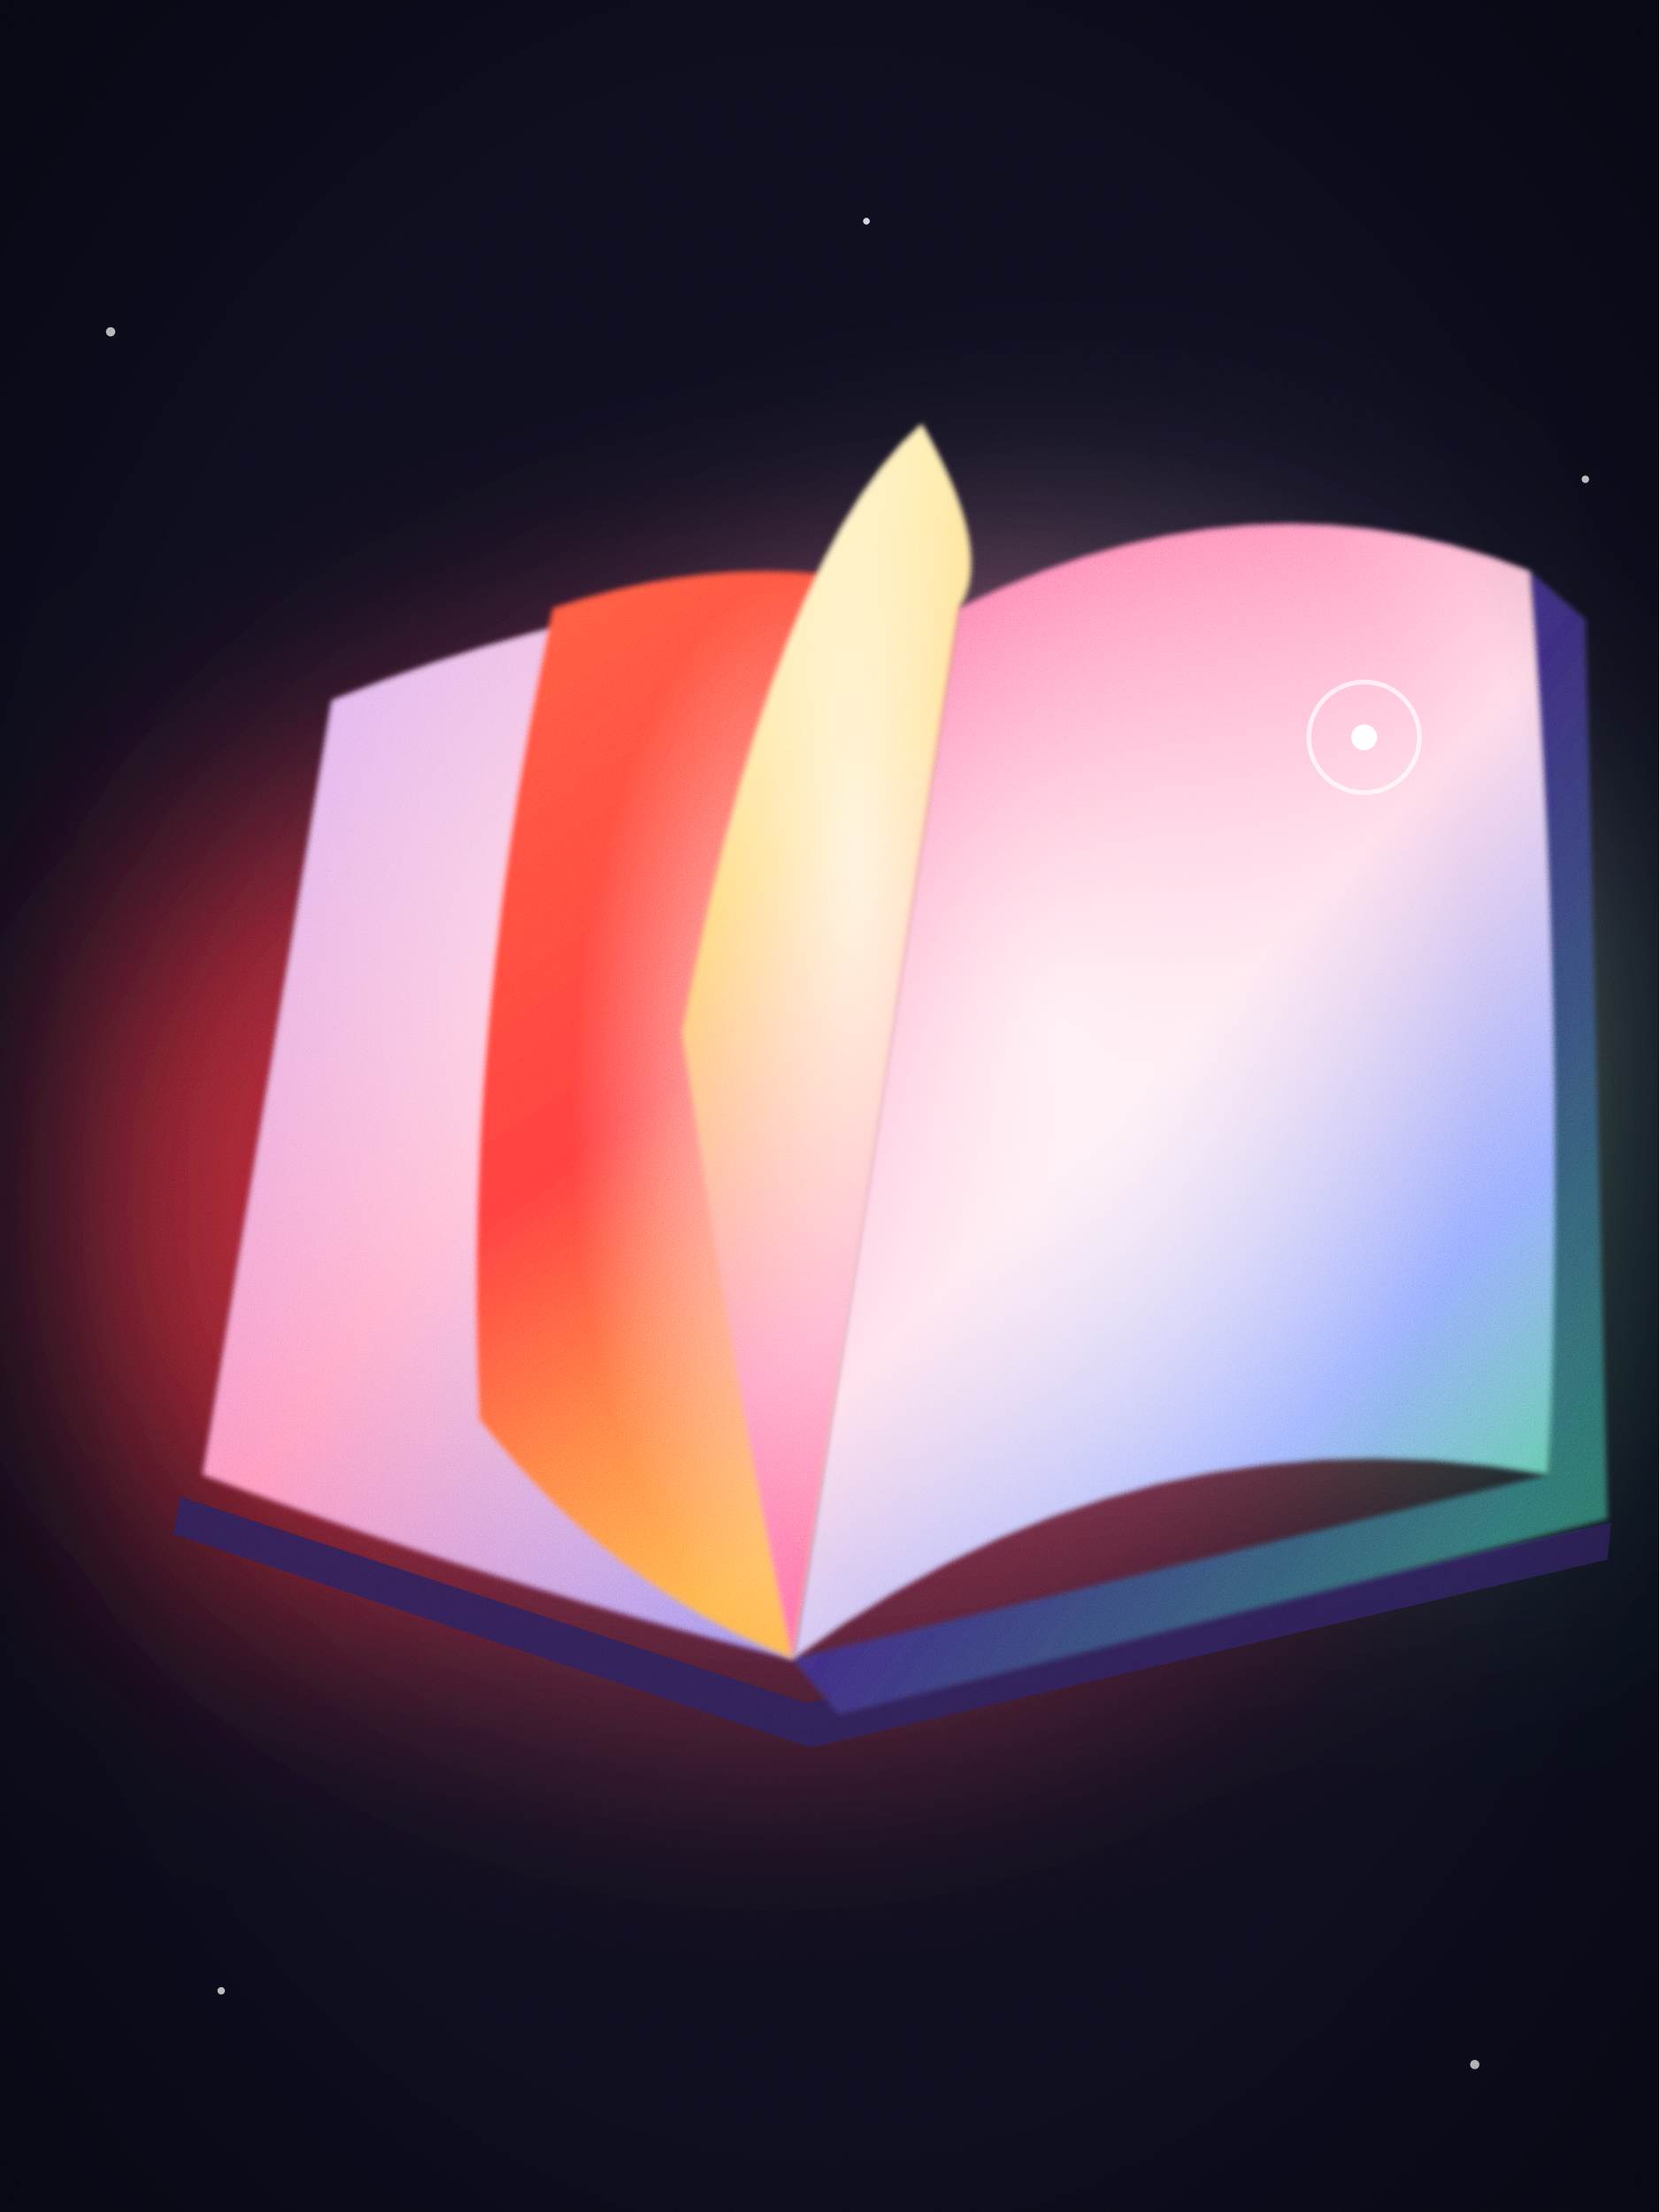
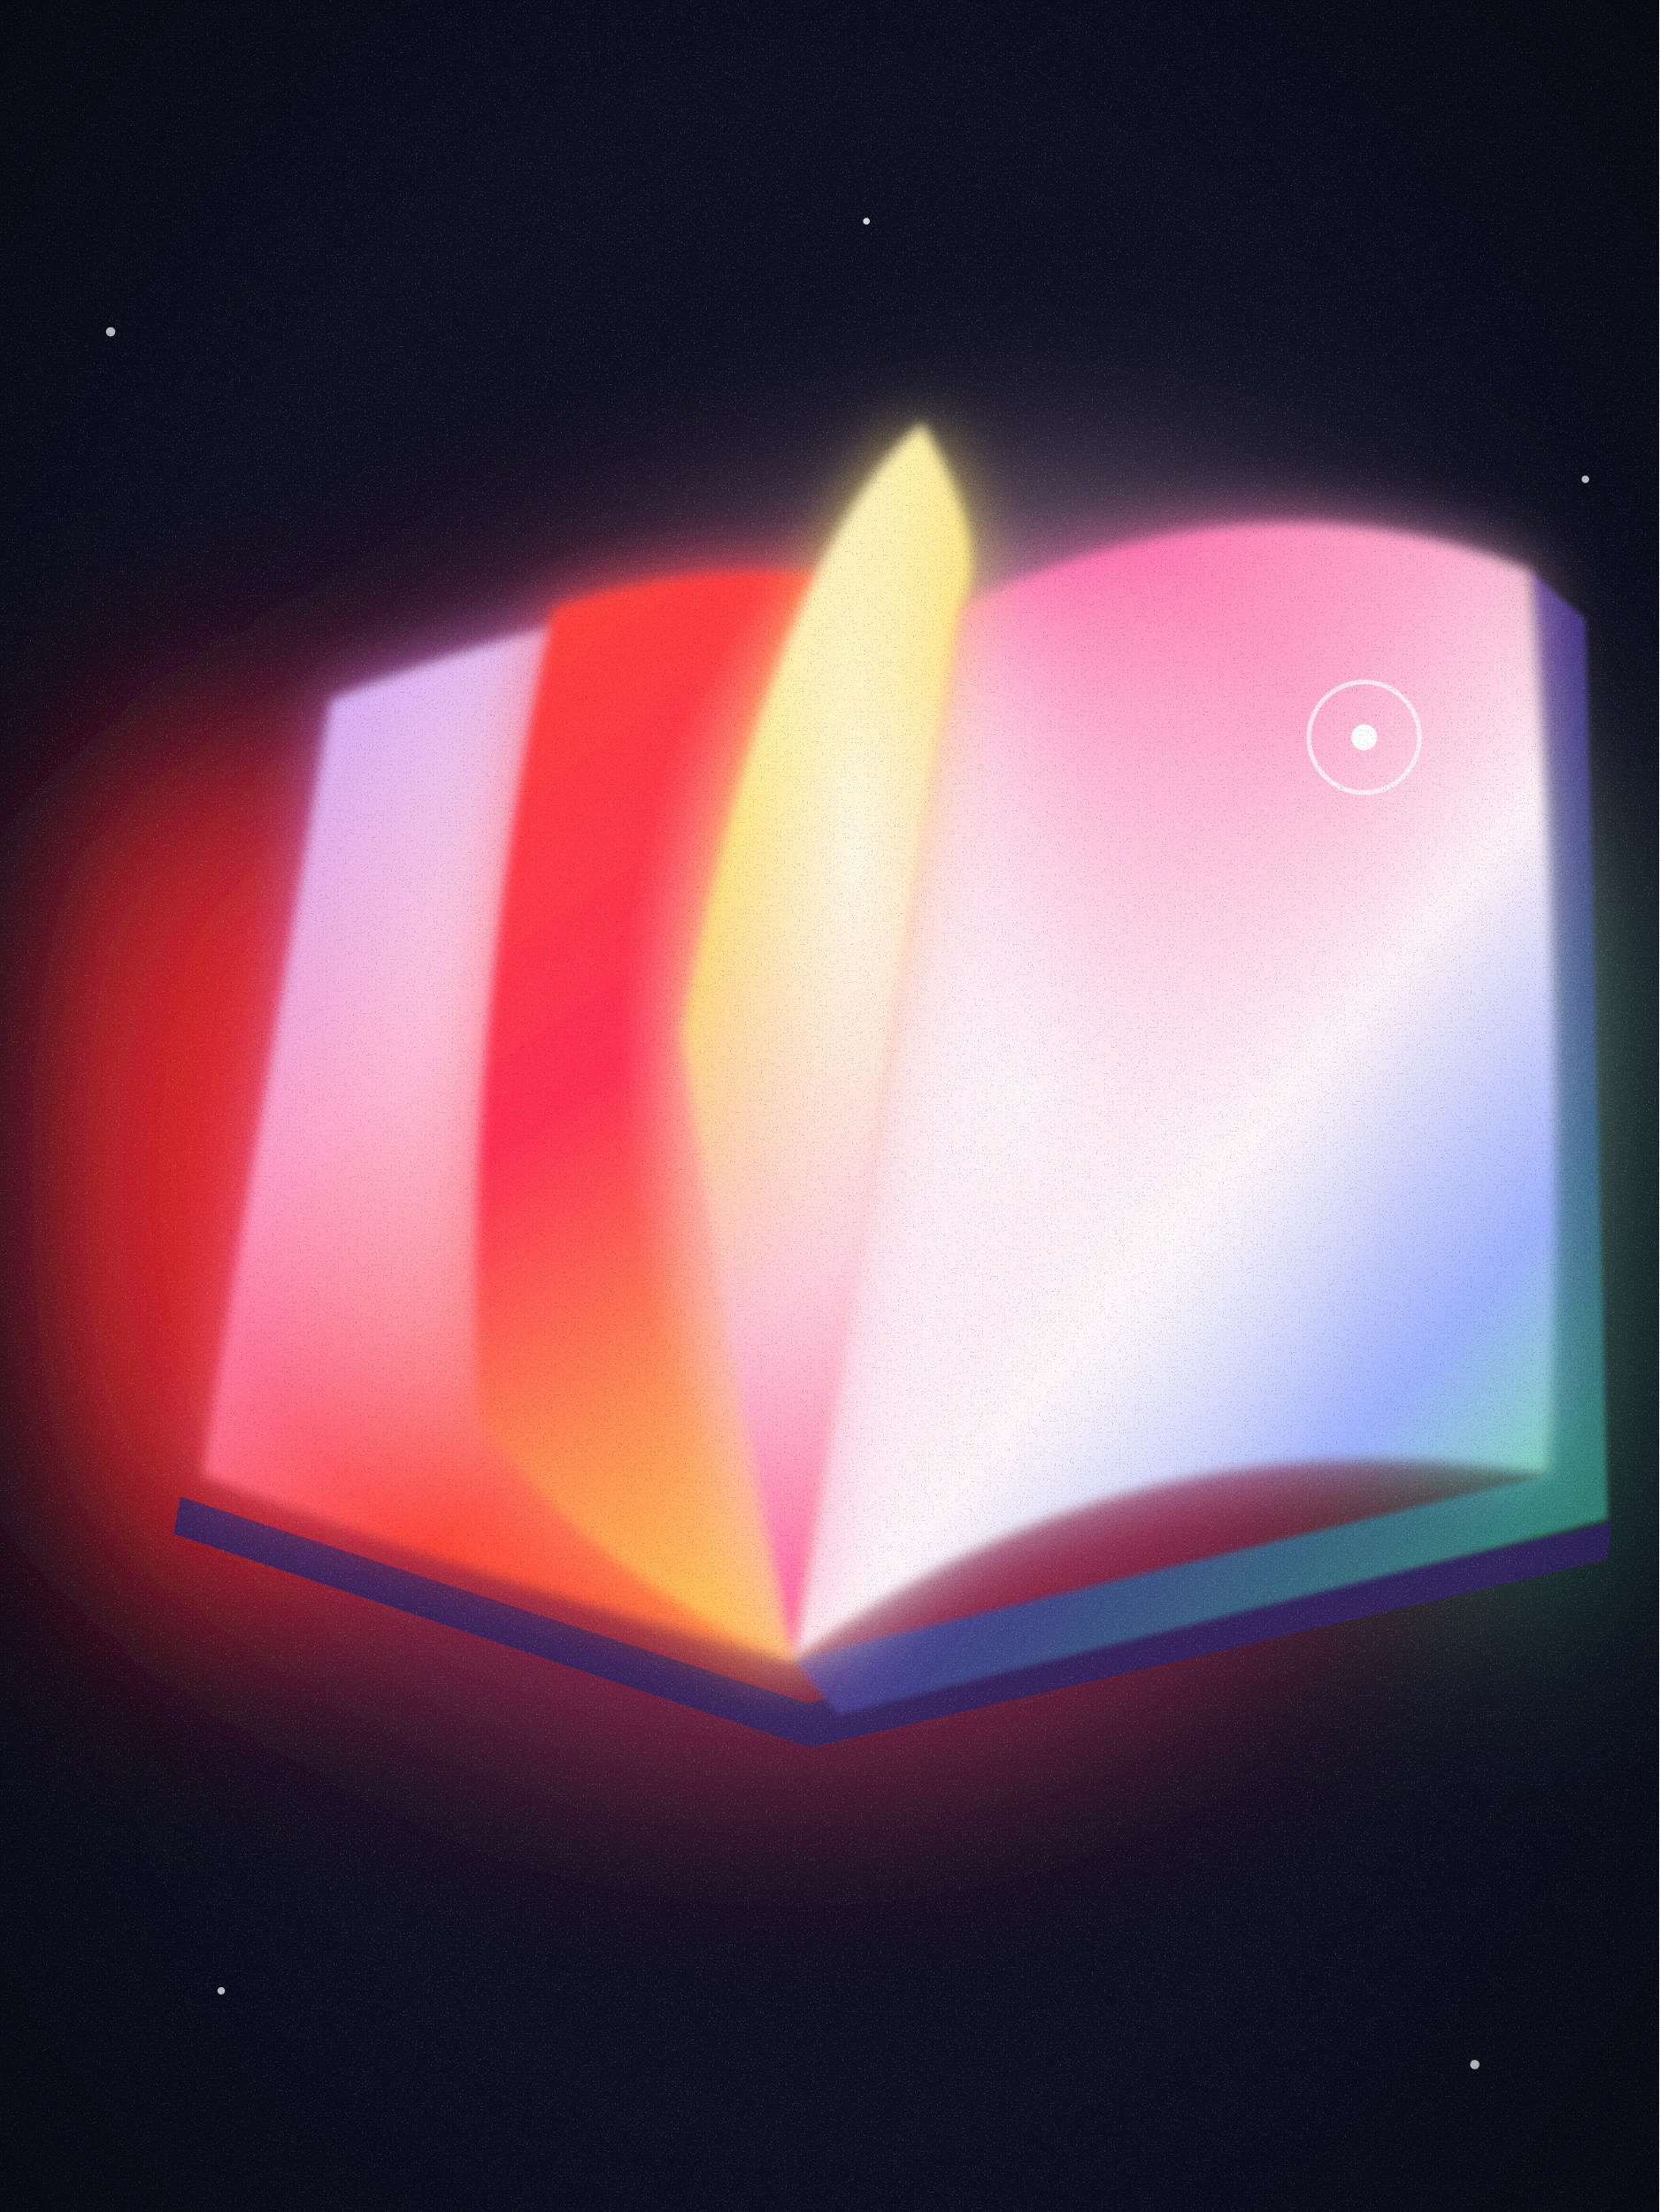
<svg xmlns="http://www.w3.org/2000/svg" viewBox="0 0 900 1200" width="900" height="1200">
  <defs>
    <filter id="n">
      <feTurbulence type="fractalNoise" baseFrequency="1.1" numOctaves="2" stitchTiles="stitch" />
      <feColorMatrix values="0 0 0 0 0.5  0 0 0 0 0.5  0 0 0 0 0.5  0 0 0 1 0" />
    </filter>
    <radialGradient id="v" cx="50%" cy="50%" r="75%">
      <stop offset="60%" stop-color="#000" stop-opacity="0" />
      <stop offset="100%" stop-color="#000" stop-opacity="0.45" />
    </radialGradient>
  </defs>
  <rect width="900" height="1200" fill="#0c0d1c" />
  <defs>
    <filter id="glow-b" x="-50%" y="-50%" width="200%" height="200%">
-       <feGaussianBlur stdDeviation="70" />
+       <feGaussianBlur stdDeviation="60" />
    </filter>
  </defs>
  <g filter="url(#glow-b)">
-     <ellipse cx="420" cy="640" rx="360" ry="300" fill="#ff4d6d" opacity="0.42" />
-     <ellipse cx="580" cy="520" rx="250" ry="220" fill="#ffc2e0" opacity="0.32" />
-     <ellipse cx="170" cy="660" rx="120" ry="210" fill="#ff2a2a" opacity="0.5" />
-     <ellipse cx="820" cy="640" rx="90" ry="200" fill="#48e08a" opacity="0.25" />
+     <ellipse cx="430" cy="640" rx="380" ry="320" fill="#ff3d6e" opacity="0.5" />
+     <ellipse cx="560" cy="500" rx="260" ry="230" fill="#ffd0e6" opacity="0.4" />
+     <ellipse cx="130" cy="640" rx="120" ry="240" fill="#ff2020" opacity="0.75" />
+     <ellipse cx="840" cy="660" rx="90" ry="220" fill="#48e08a" opacity="0.35" />
  </g>
  <path d="M 98 812 L 438 924 L 874 826 L 872 846 L 440 948 L 94 832 Z" fill="#2b1f55" opacity="0.9" />
  <defs>
    <linearGradient id="block-g" x1="0" y1="0" x2="1" y2="1">
      <stop offset="0" stop-color="#5a4ab8" stop-opacity="1" />
      <stop offset="0.5" stop-color="#3b2c7a" stop-opacity="1" />
      <stop offset="1" stop-color="#2a8a6a" stop-opacity="1" />
    </linearGradient>
    <filter id="block-e" x="-50%" y="-50%" width="200%" height="200%">
      <feGaussianBlur stdDeviation="1.5" />
    </filter>
  </defs>
  <path d="M 830 310 L 860 336 L 872 824 L 455 930 L 430 900 L 840 800 Z" fill="url(#block-g)" filter="url(#block-e)" />
  <defs>
-     <linearGradient id="l1-g" x1="0" y1="0" x2="1" y2="1">
-       <stop offset="0" stop-color="#c7a6ff" stop-opacity="1" />
-       <stop offset="0.45" stop-color="#ff8fb8" stop-opacity="1" />
-       <stop offset="1" stop-color="#6a7dff" stop-opacity="1" />
+     <linearGradient id="l1-g" x1="0.2" y1="0" x2="0.8" y2="1">
+       <stop offset="0" stop-color="#b98bff" stop-opacity="1" />
+       <stop offset="0.35" stop-color="#ff7ab0" stop-opacity="1" />
+       <stop offset="0.7" stop-color="#ff3b30" stop-opacity="1" />
+       <stop offset="1" stop-color="#ff6a3c" stop-opacity="1" />
    </linearGradient>
-     <radialGradient id="l1-w" cx="0.6" cy="0.4" r="0.7">
-       <stop offset="0" stop-color="#fff" stop-opacity="0.75" />
+     <radialGradient id="l1-w" cx="0.55" cy="0.35" r="0.6">
+       <stop offset="0" stop-color="#fff" stop-opacity="0.8" />
      <stop offset="1" stop-color="#fff" stop-opacity="0" />
    </radialGradient>
    <filter id="l1-e" x="-50%" y="-50%" width="200%" height="200%">
-       <feGaussianBlur stdDeviation="1.6" />
+       <feGaussianBlur stdDeviation="3.2" />
+     </filter>
+     <filter id="l1-h" x="-50%" y="-50%" width="200%" height="200%">
+       <feGaussianBlur stdDeviation="18" />
    </filter>
  </defs>
+   <path d="M 430 900 L 407.1 894.2 L 384.3 888.2 L 361.4 881.9 L 338.6 875.5 L 315.7 868.9 L 292.9 862 L 270 855 L 247.1 847.8 L 224.3 840.3 L 201.4 832.7 L 178.6 824.8 L 155.7 816.7 L 132.9 808.5 L 110 800 L 115.7 766 L 121.2 732.7 L 126.7 699.9 L 132 667.8 L 137.3 636.2 L 142.4 605.3 L 147.5 575 L 152.4 545.3 L 157.3 516.2 L 162 487.8 L 166.7 459.9 L 171.2 432.7 L 175.7 406 L 180 380 L 208.3 369.1 L 235.9 359.4 L 263 350.8 L 289.4 343.3 L 315.2 336.9 L 340.4 331.6 L 365 327.5 L 389 324.5 L 412.3 322.6 L 435.1 321.8 L 457.2 322.2 L 478.8 323.7 L 499.7 326.3 L 520 330 Z" fill="url(#l1-g)" opacity="0.75" filter="url(#l1-h)" />
  <g filter="url(#l1-e)">
    <path d="M 430 900 L 407.1 894.2 L 384.3 888.2 L 361.4 881.9 L 338.6 875.5 L 315.7 868.9 L 292.9 862 L 270 855 L 247.1 847.8 L 224.3 840.3 L 201.4 832.7 L 178.6 824.8 L 155.7 816.7 L 132.9 808.5 L 110 800 L 115.7 766 L 121.2 732.7 L 126.7 699.9 L 132 667.8 L 137.3 636.2 L 142.4 605.3 L 147.5 575 L 152.4 545.3 L 157.3 516.2 L 162 487.8 L 166.7 459.9 L 171.2 432.7 L 175.7 406 L 180 380 L 208.3 369.1 L 235.9 359.4 L 263 350.8 L 289.4 343.3 L 315.2 336.9 L 340.4 331.6 L 365 327.5 L 389 324.5 L 412.3 322.6 L 435.1 321.8 L 457.2 322.2 L 478.8 323.7 L 499.7 326.3 L 520 330 Z" fill="url(#l1-g)" />
    <path d="M 430 900 L 407.1 894.2 L 384.3 888.2 L 361.4 881.9 L 338.6 875.5 L 315.7 868.9 L 292.9 862 L 270 855 L 247.1 847.8 L 224.3 840.3 L 201.4 832.7 L 178.6 824.8 L 155.7 816.7 L 132.9 808.5 L 110 800 L 115.7 766 L 121.2 732.7 L 126.7 699.9 L 132 667.8 L 137.3 636.2 L 142.4 605.3 L 147.5 575 L 152.4 545.3 L 157.3 516.2 L 162 487.8 L 166.7 459.9 L 171.2 432.7 L 175.7 406 L 180 380 L 208.3 369.1 L 235.9 359.4 L 263 350.8 L 289.4 343.3 L 315.2 336.9 L 340.4 331.6 L 365 327.5 L 389 324.5 L 412.3 322.6 L 435.1 321.8 L 457.2 322.2 L 478.8 323.7 L 499.7 326.3 L 520 330 Z" fill="url(#l1-w)" />
  </g>
  <defs>
    <linearGradient id="l2-g" x1="0" y1="0" x2="0.3" y2="1">
-       <stop offset="0" stop-color="#ff5a3c" stop-opacity="1" />
-       <stop offset="0.55" stop-color="#ff3b3b" stop-opacity="1" />
+       <stop offset="0" stop-color="#ff3b30" stop-opacity="1" />
+       <stop offset="0.5" stop-color="#ff2a4a" stop-opacity="1" />
      <stop offset="1" stop-color="#ffb14a" stop-opacity="1" />
    </linearGradient>
-     <radialGradient id="l2-w" cx="0.7" cy="0.5" r="0.5">
-       <stop offset="0" stop-color="#fff" stop-opacity="0.75" />
+     <radialGradient id="l2-w" cx="0.75" cy="0.45" r="0.45">
+       <stop offset="0" stop-color="#fff" stop-opacity="0.8" />
      <stop offset="1" stop-color="#fff" stop-opacity="0" />
    </radialGradient>
    <filter id="l2-e" x="-50%" y="-50%" width="200%" height="200%">
-       <feGaussianBlur stdDeviation="1.6" />
+       <feGaussianBlur stdDeviation="3.2" />
+     </filter>
+     <filter id="l2-h" x="-50%" y="-50%" width="200%" height="200%">
+       <feGaussianBlur stdDeviation="18" />
    </filter>
  </defs>
+   <path d="M 430 900 L 415.9 894 L 402 887.6 L 388.5 880.6 L 375.3 873.1 L 362.4 865.1 L 349.8 856.5 L 337.5 847.5 L 325.5 838 L 313.8 827.9 L 302.4 817.3 L 291.4 806.3 L 280.6 794.7 L 270.2 782.6 L 260 770 L 258.9 739.9 L 258.4 709.6 L 258.5 679.1 L 259.2 648.4 L 260.5 617.4 L 262.4 586.3 L 265 555 L 268.2 523.5 L 271.9 491.7 L 276.3 459.8 L 281.3 427.7 L 286.9 395.3 L 293.2 362.8 L 300 330 L 317 324.7 L 333.9 320.2 L 350.5 316.5 L 366.9 313.7 L 383.2 311.6 L 399.2 310.4 L 415 310 L 430.6 310.4 L 446 311.6 L 461.2 313.7 L 476.2 316.5 L 491 320.2 L 505.6 324.7 L 520 330 Z" fill="url(#l2-g)" opacity="0.75" filter="url(#l2-h)" />
  <g filter="url(#l2-e)">
    <path d="M 430 900 L 415.9 894 L 402 887.6 L 388.5 880.6 L 375.3 873.1 L 362.4 865.1 L 349.8 856.5 L 337.5 847.5 L 325.5 838 L 313.8 827.9 L 302.4 817.3 L 291.4 806.3 L 280.6 794.7 L 270.2 782.6 L 260 770 L 258.9 739.9 L 258.4 709.6 L 258.5 679.1 L 259.2 648.4 L 260.5 617.4 L 262.4 586.3 L 265 555 L 268.2 523.5 L 271.9 491.7 L 276.3 459.8 L 281.3 427.7 L 286.9 395.3 L 293.2 362.8 L 300 330 L 317 324.7 L 333.9 320.2 L 350.5 316.5 L 366.9 313.7 L 383.2 311.6 L 399.2 310.4 L 415 310 L 430.6 310.4 L 446 311.6 L 461.2 313.7 L 476.2 316.5 L 491 320.2 L 505.6 324.7 L 520 330 Z" fill="url(#l2-g)" />
    <path d="M 430 900 L 415.9 894 L 402 887.6 L 388.5 880.6 L 375.3 873.1 L 362.4 865.1 L 349.8 856.5 L 337.5 847.5 L 325.5 838 L 313.8 827.9 L 302.4 817.3 L 291.4 806.3 L 280.6 794.7 L 270.2 782.6 L 260 770 L 258.9 739.9 L 258.4 709.6 L 258.5 679.1 L 259.2 648.4 L 260.5 617.4 L 262.4 586.3 L 265 555 L 268.2 523.5 L 271.9 491.7 L 276.3 459.8 L 281.3 427.7 L 286.9 395.3 L 293.2 362.8 L 300 330 L 317 324.7 L 333.9 320.2 L 350.5 316.5 L 366.9 313.7 L 383.2 311.6 L 399.2 310.4 L 415 310 L 430.6 310.4 L 446 311.6 L 461.2 313.7 L 476.2 316.5 L 491 320.2 L 505.6 324.7 L 520 330 Z" fill="url(#l2-w)" />
  </g>
  <defs>
-     <linearGradient id="r-g" x1="0.2" y1="0" x2="0.9" y2="1">
-       <stop offset="0" stop-color="#ff4f8e" stop-opacity="1" />
-       <stop offset="0.45" stop-color="#ffd6e6" stop-opacity="1" />
-       <stop offset="0.75" stop-color="#8fa6ff" stop-opacity="1" />
-       <stop offset="1" stop-color="#4fd18b" stop-opacity="1" />
+     <linearGradient id="r-g" x1="0.15" y1="0" x2="0.95" y2="1">
+       <stop offset="0" stop-color="#ff3d8a" stop-opacity="1" />
+       <stop offset="0.35" stop-color="#ff9ac4" stop-opacity="1" />
+       <stop offset="0.55" stop-color="#fff0f6" stop-opacity="1" />
+       <stop offset="0.78" stop-color="#8fa6ff" stop-opacity="1" />
+       <stop offset="1" stop-color="#5ee08a" stop-opacity="1" />
    </linearGradient>
-     <radialGradient id="r-w" cx="0.35" cy="0.45" r="0.55">
-       <stop offset="0" stop-color="#fff" stop-opacity="0.75" />
+     <radialGradient id="r-w" cx="0.3" cy="0.5" r="0.5">
+       <stop offset="0" stop-color="#fff" stop-opacity="0.8" />
      <stop offset="1" stop-color="#fff" stop-opacity="0" />
    </radialGradient>
    <filter id="r-e" x="-50%" y="-50%" width="200%" height="200%">
-       <feGaussianBlur stdDeviation="1.6" />
+       <feGaussianBlur stdDeviation="3.2" />
+     </filter>
+     <filter id="r-h" x="-50%" y="-50%" width="200%" height="200%">
+       <feGaussianBlur stdDeviation="18" />
    </filter>
  </defs>
+   <path d="M 520 330 L 542.8 319.3 L 565.5 310 L 588.1 302.1 L 610.6 295.7 L 633 290.7 L 655.3 287.1 L 677.5 285 L 699.6 284.3 L 721.6 285 L 743.5 287.1 L 765.3 290.7 L 786.9 295.7 L 808.5 302.1 L 830 310 L 832.7 345.7 L 835.1 381.2 L 837.2 416.7 L 839 452 L 840.5 487.3 L 841.6 522.4 L 842.5 557.5 L 843.1 592.4 L 843.3 627.3 L 843.3 662 L 842.9 696.7 L 842.2 731.2 L 841.3 765.7 L 840 800 L 808.7 795.2 L 777.8 792.2 L 747.1 791.1 L 716.7 791.8 L 686.7 794.4 L 656.9 798.8 L 627.5 805 L 598.4 813.1 L 569.5 823 L 541 834.7 L 512.8 848.3 L 484.9 863.7 L 457.3 880.9 L 430 900 Z" fill="url(#r-g)" opacity="0.75" filter="url(#r-h)" />
  <g filter="url(#r-e)">
    <path d="M 520 330 L 542.8 319.3 L 565.5 310 L 588.1 302.1 L 610.6 295.7 L 633 290.7 L 655.3 287.1 L 677.5 285 L 699.6 284.3 L 721.6 285 L 743.5 287.1 L 765.3 290.7 L 786.9 295.7 L 808.5 302.1 L 830 310 L 832.7 345.7 L 835.1 381.2 L 837.2 416.7 L 839 452 L 840.5 487.3 L 841.6 522.4 L 842.5 557.5 L 843.1 592.4 L 843.3 627.3 L 843.3 662 L 842.9 696.7 L 842.2 731.2 L 841.3 765.7 L 840 800 L 808.7 795.2 L 777.8 792.2 L 747.1 791.1 L 716.7 791.8 L 686.7 794.4 L 656.9 798.8 L 627.5 805 L 598.4 813.1 L 569.5 823 L 541 834.7 L 512.8 848.3 L 484.9 863.7 L 457.3 880.9 L 430 900 Z" fill="url(#r-g)" />
    <path d="M 520 330 L 542.8 319.3 L 565.5 310 L 588.1 302.1 L 610.6 295.7 L 633 290.7 L 655.3 287.1 L 677.5 285 L 699.6 284.3 L 721.6 285 L 743.5 287.1 L 765.3 290.7 L 786.9 295.7 L 808.5 302.1 L 830 310 L 832.7 345.7 L 835.1 381.2 L 837.2 416.7 L 839 452 L 840.5 487.3 L 841.6 522.4 L 842.5 557.5 L 843.1 592.4 L 843.3 627.3 L 843.3 662 L 842.9 696.7 L 842.2 731.2 L 841.3 765.7 L 840 800 L 808.7 795.2 L 777.8 792.2 L 747.1 791.1 L 716.7 791.8 L 686.7 794.4 L 656.9 798.8 L 627.5 805 L 598.4 813.1 L 569.5 823 L 541 834.7 L 512.8 848.3 L 484.9 863.7 L 457.3 880.9 L 430 900 Z" fill="url(#r-w)" />
  </g>
  <defs>
+     <filter id="spine-b" x="-50%" y="-50%" width="200%" height="200%">
+       <feGaussianBlur stdDeviation="34" />
+     </filter>
+   </defs>
+   <ellipse cx="480" cy="600" rx="70" ry="280" fill="#ffffff" opacity="0.55" filter="url(#spine-b)" transform="rotate(9 480 600)" />
+   <defs>
    <linearGradient id="l3-g" x1="0" y1="0" x2="0.2" y2="1">
-       <stop offset="0" stop-color="#fff6b0" stop-opacity="1" />
-       <stop offset="0.4" stop-color="#ffd36b" stop-opacity="1" />
-       <stop offset="0.8" stop-color="#ff9ac0" stop-opacity="1" />
-       <stop offset="1" stop-color="#ff6fa5" stop-opacity="1" />
+       <stop offset="0" stop-color="#fff3a0" stop-opacity="1" />
+       <stop offset="0.35" stop-color="#ffd84a" stop-opacity="1" />
+       <stop offset="0.75" stop-color="#ffb0c8" stop-opacity="1" />
+       <stop offset="1" stop-color="#ff5f96" stop-opacity="1" />
    </linearGradient>
    <radialGradient id="l3-w" cx="0.6" cy="0.35" r="0.6">
-       <stop offset="0" stop-color="#fff" stop-opacity="0.75" />
+       <stop offset="0" stop-color="#fff" stop-opacity="0.8" />
      <stop offset="1" stop-color="#fff" stop-opacity="0" />
    </radialGradient>
    <filter id="l3-e" x="-50%" y="-50%" width="200%" height="200%">
-       <feGaussianBlur stdDeviation="1.6" />
+       <feGaussianBlur stdDeviation="3.2" />
+     </filter>
+     <filter id="l3-h" x="-50%" y="-50%" width="200%" height="200%">
+       <feGaussianBlur stdDeviation="18" />
    </filter>
  </defs>
+   <path d="M 430 900 L 425.7 879.7 L 421.4 858.8 L 417.1 837.2 L 412.9 815.1 L 408.6 792.3 L 404.3 769 L 400 745 L 395.7 720.4 L 391.4 695.2 L 387.1 669.4 L 382.9 643 L 378.6 615.9 L 374.3 588.3 L 370 560 L 377.3 523.8 L 384.9 489.6 L 392.8 457.3 L 401 426.9 L 409.5 398.5 L 418.4 372 L 427.5 347.5 L 436.9 324.9 L 446.7 304.2 L 456.7 285.5 L 467.1 268.7 L 477.8 253.9 L 488.7 241 L 500 230 L 505.4 239.8 L 510.2 249.2 L 514.4 258.2 L 518 266.7 L 520.9 274.9 L 523.3 282.7 L 525 290 L 526.1 296.9 L 526.6 303.5 L 526.5 309.6 L 525.8 315.3 L 524.5 320.6 L 522.6 325.5 L 520 330 Z" fill="url(#l3-g)" opacity="0.75" filter="url(#l3-h)" />
  <g filter="url(#l3-e)">
    <path d="M 430 900 L 425.7 879.7 L 421.4 858.8 L 417.1 837.2 L 412.9 815.1 L 408.6 792.3 L 404.3 769 L 400 745 L 395.7 720.4 L 391.4 695.2 L 387.1 669.4 L 382.9 643 L 378.6 615.9 L 374.3 588.3 L 370 560 L 377.3 523.8 L 384.9 489.6 L 392.8 457.3 L 401 426.9 L 409.5 398.5 L 418.4 372 L 427.5 347.5 L 436.9 324.9 L 446.7 304.2 L 456.7 285.5 L 467.1 268.7 L 477.8 253.9 L 488.7 241 L 500 230 L 505.4 239.8 L 510.2 249.2 L 514.4 258.2 L 518 266.7 L 520.9 274.9 L 523.3 282.7 L 525 290 L 526.1 296.9 L 526.6 303.5 L 526.5 309.6 L 525.8 315.3 L 524.5 320.6 L 522.6 325.5 L 520 330 Z" fill="url(#l3-g)" />
    <path d="M 430 900 L 425.7 879.7 L 421.4 858.8 L 417.1 837.2 L 412.9 815.1 L 408.6 792.3 L 404.3 769 L 400 745 L 395.7 720.4 L 391.4 695.2 L 387.1 669.4 L 382.9 643 L 378.6 615.9 L 374.3 588.3 L 370 560 L 377.3 523.8 L 384.9 489.6 L 392.8 457.3 L 401 426.9 L 409.5 398.5 L 418.4 372 L 427.5 347.5 L 436.9 324.9 L 446.7 304.2 L 456.7 285.5 L 467.1 268.7 L 477.8 253.9 L 488.7 241 L 500 230 L 505.4 239.8 L 510.2 249.2 L 514.4 258.2 L 518 266.7 L 520.9 274.9 L 523.3 282.7 L 525 290 L 526.1 296.9 L 526.6 303.5 L 526.5 309.6 L 525.8 315.3 L 524.5 320.6 L 522.6 325.5 L 520 330 Z" fill="url(#l3-w)" />
  </g>
  <circle cx="740" cy="400" r="30" fill="none" stroke="#ffffff" stroke-opacity="0.7" stroke-width="2.5" />
  <circle cx="740" cy="400" r="7" fill="#ffffff" />
  <circle cx="60" cy="180" r="2.5" fill="#ffffff" opacity="0.8" />
  <circle cx="860" cy="260" r="2" fill="#ffffff" opacity="0.8" />
  <circle cx="120" cy="1080" r="2" fill="#ffffff" opacity="0.8" />
  <circle cx="800" cy="1120" r="2.5" fill="#ffffff" opacity="0.8" />
  <circle cx="470" cy="120" r="1.8" fill="#ffffff" opacity="0.8" />
+   <g style="mix-blend-mode:multiply">
+     <defs>
+       <filter id="specD-n" x="0" y="0" width="100%" height="100%">
+         <feTurbulence type="fractalNoise" baseFrequency="1.6" numOctaves="1" seed="3" />
+         <feColorMatrix values="0 0 0 0 0  0 0 0 0 0  0 0 0 0 0  0 0 0 9 -5.6" />
+       </filter>
+     </defs>
+     <rect width="900" height="1200" filter="url(#specD-n)" opacity="0.22" />
+   </g>
+   <g style="mix-blend-mode:screen">
+     <defs>
+       <filter id="specL-n" x="0" y="0" width="100%" height="100%">
+         <feTurbulence type="fractalNoise" baseFrequency="1.5" numOctaves="1" seed="8" />
+         <feColorMatrix values="0 0 0 0 1  0 0 0 0 1  0 0 0 0 1  0 0 0 9 -5.6" />
+       </filter>
+     </defs>
+     <rect width="900" height="1200" filter="url(#specL-n)" opacity="0.14" />
+   </g>
  <rect width="900" height="1200" fill="url(#v)" />
  <rect width="900" height="1200" filter="url(#n)" opacity="0.55" style="mix-blend-mode:overlay" />
</svg>
